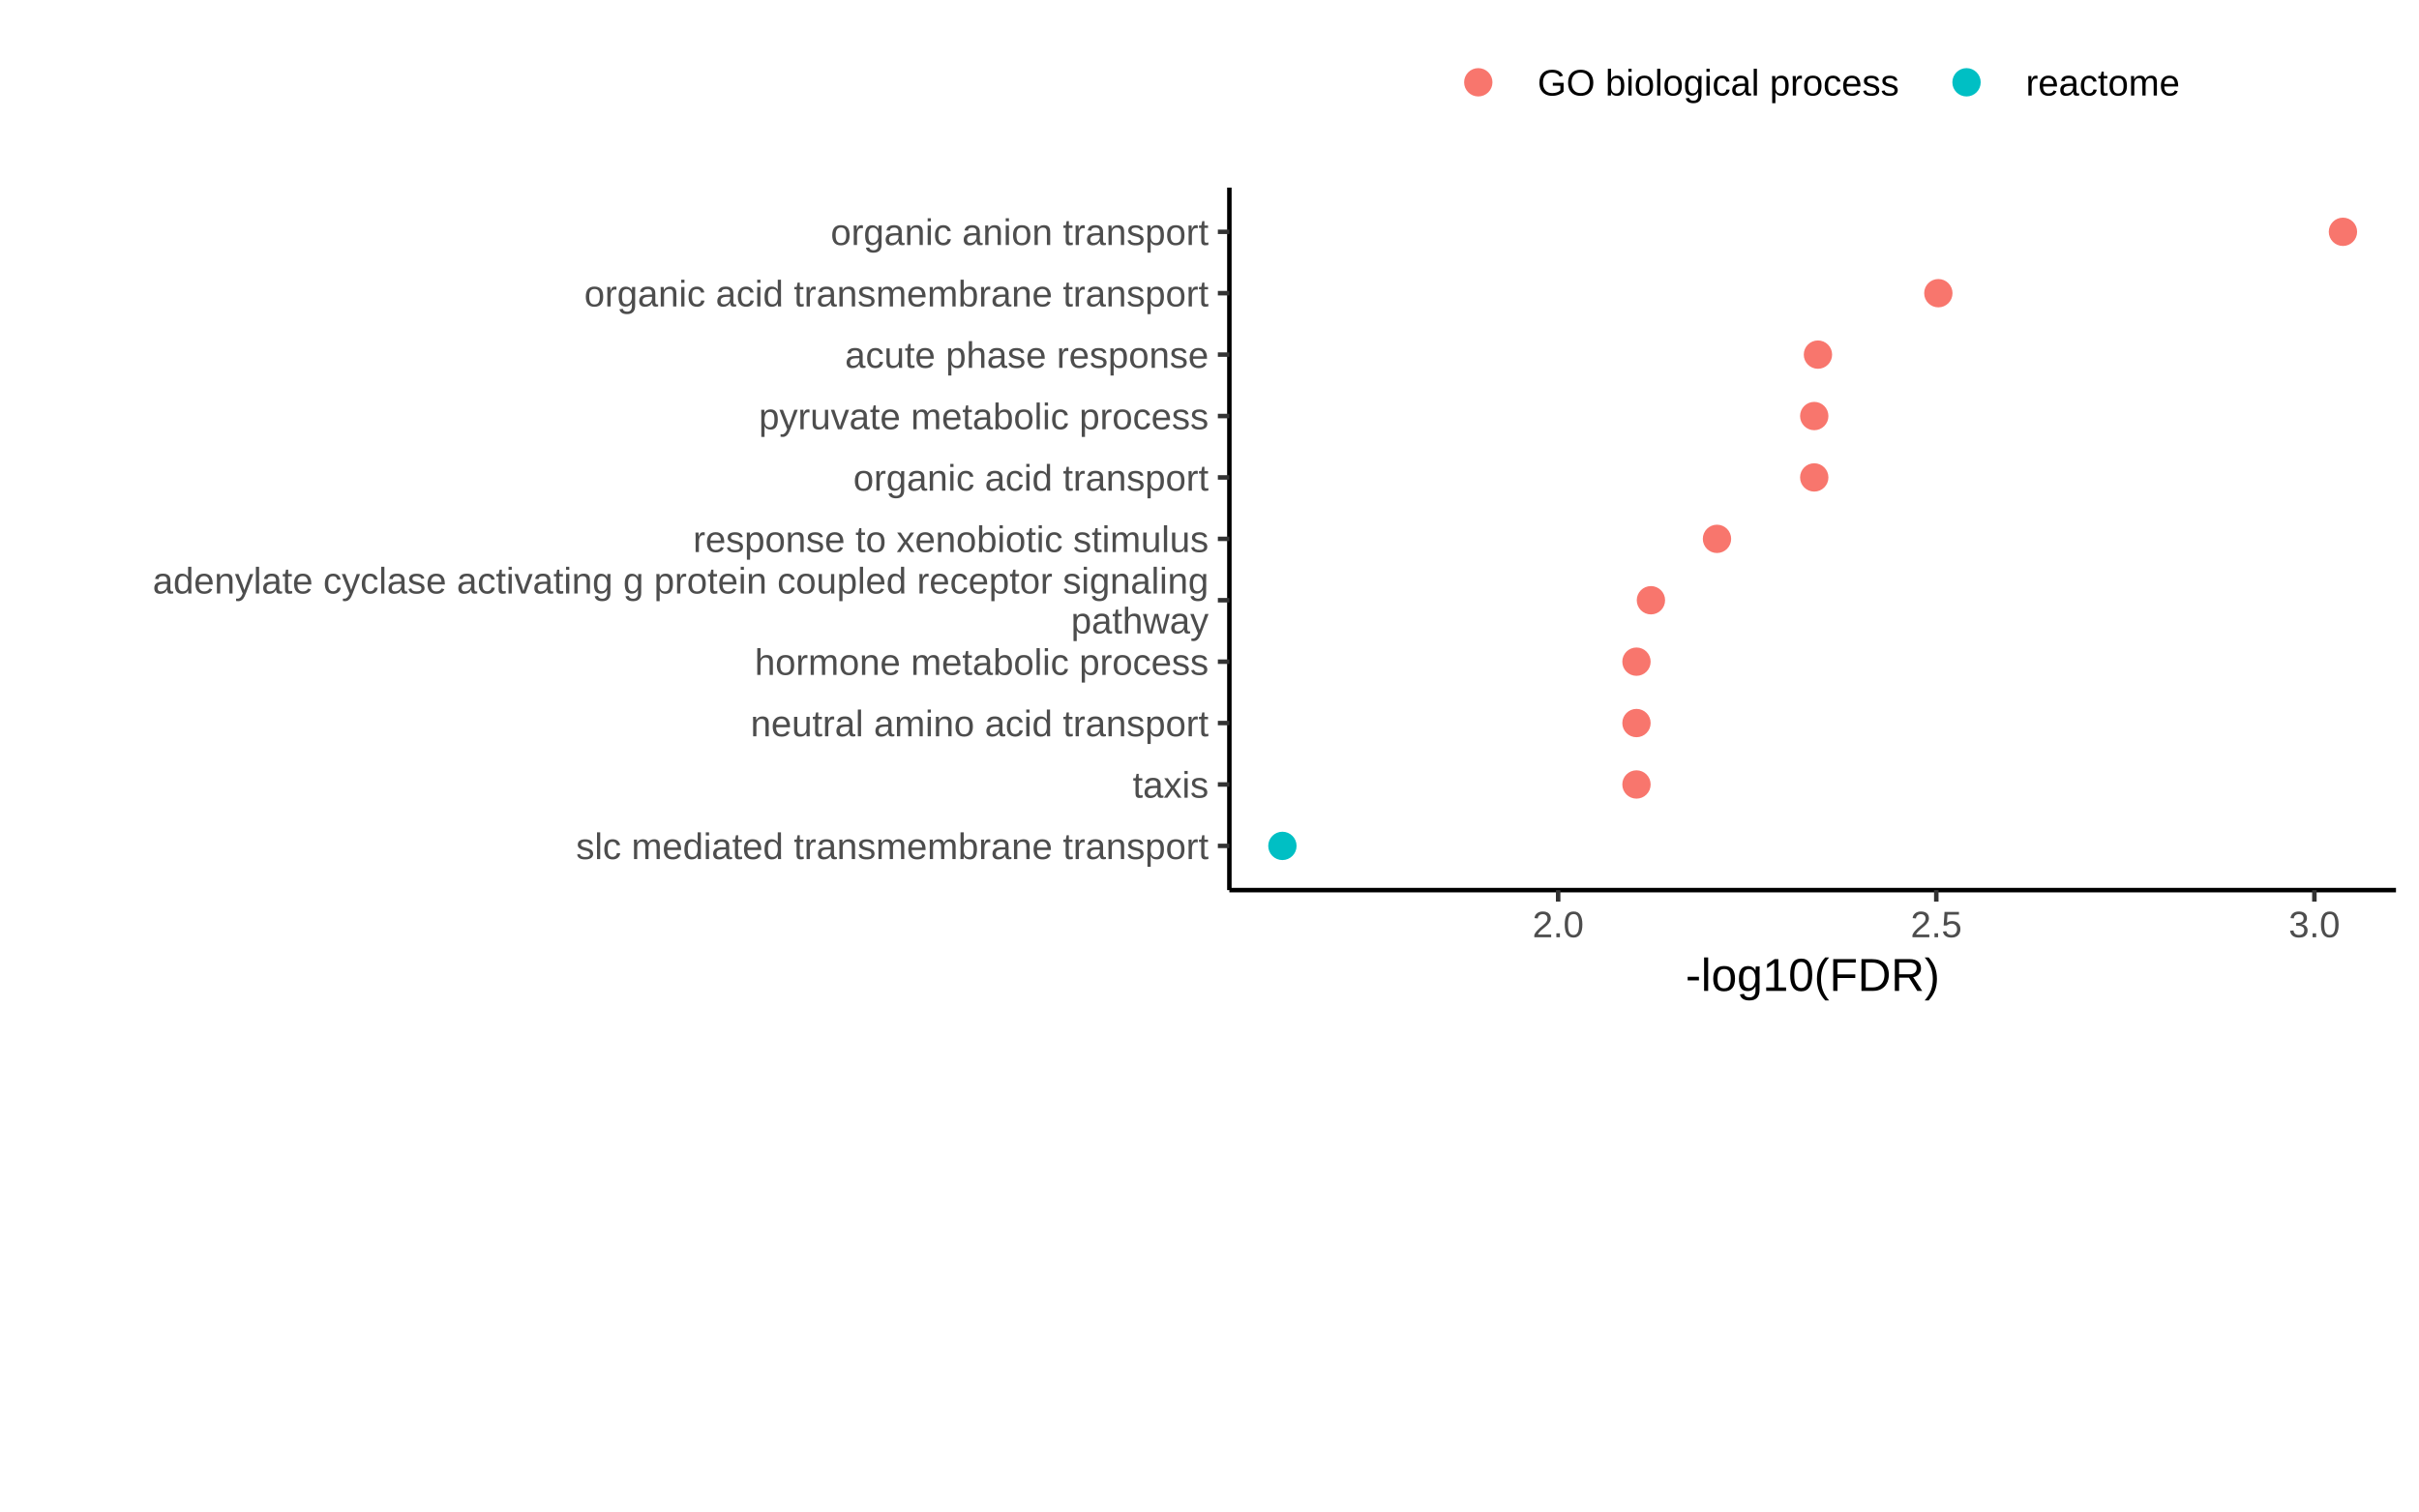
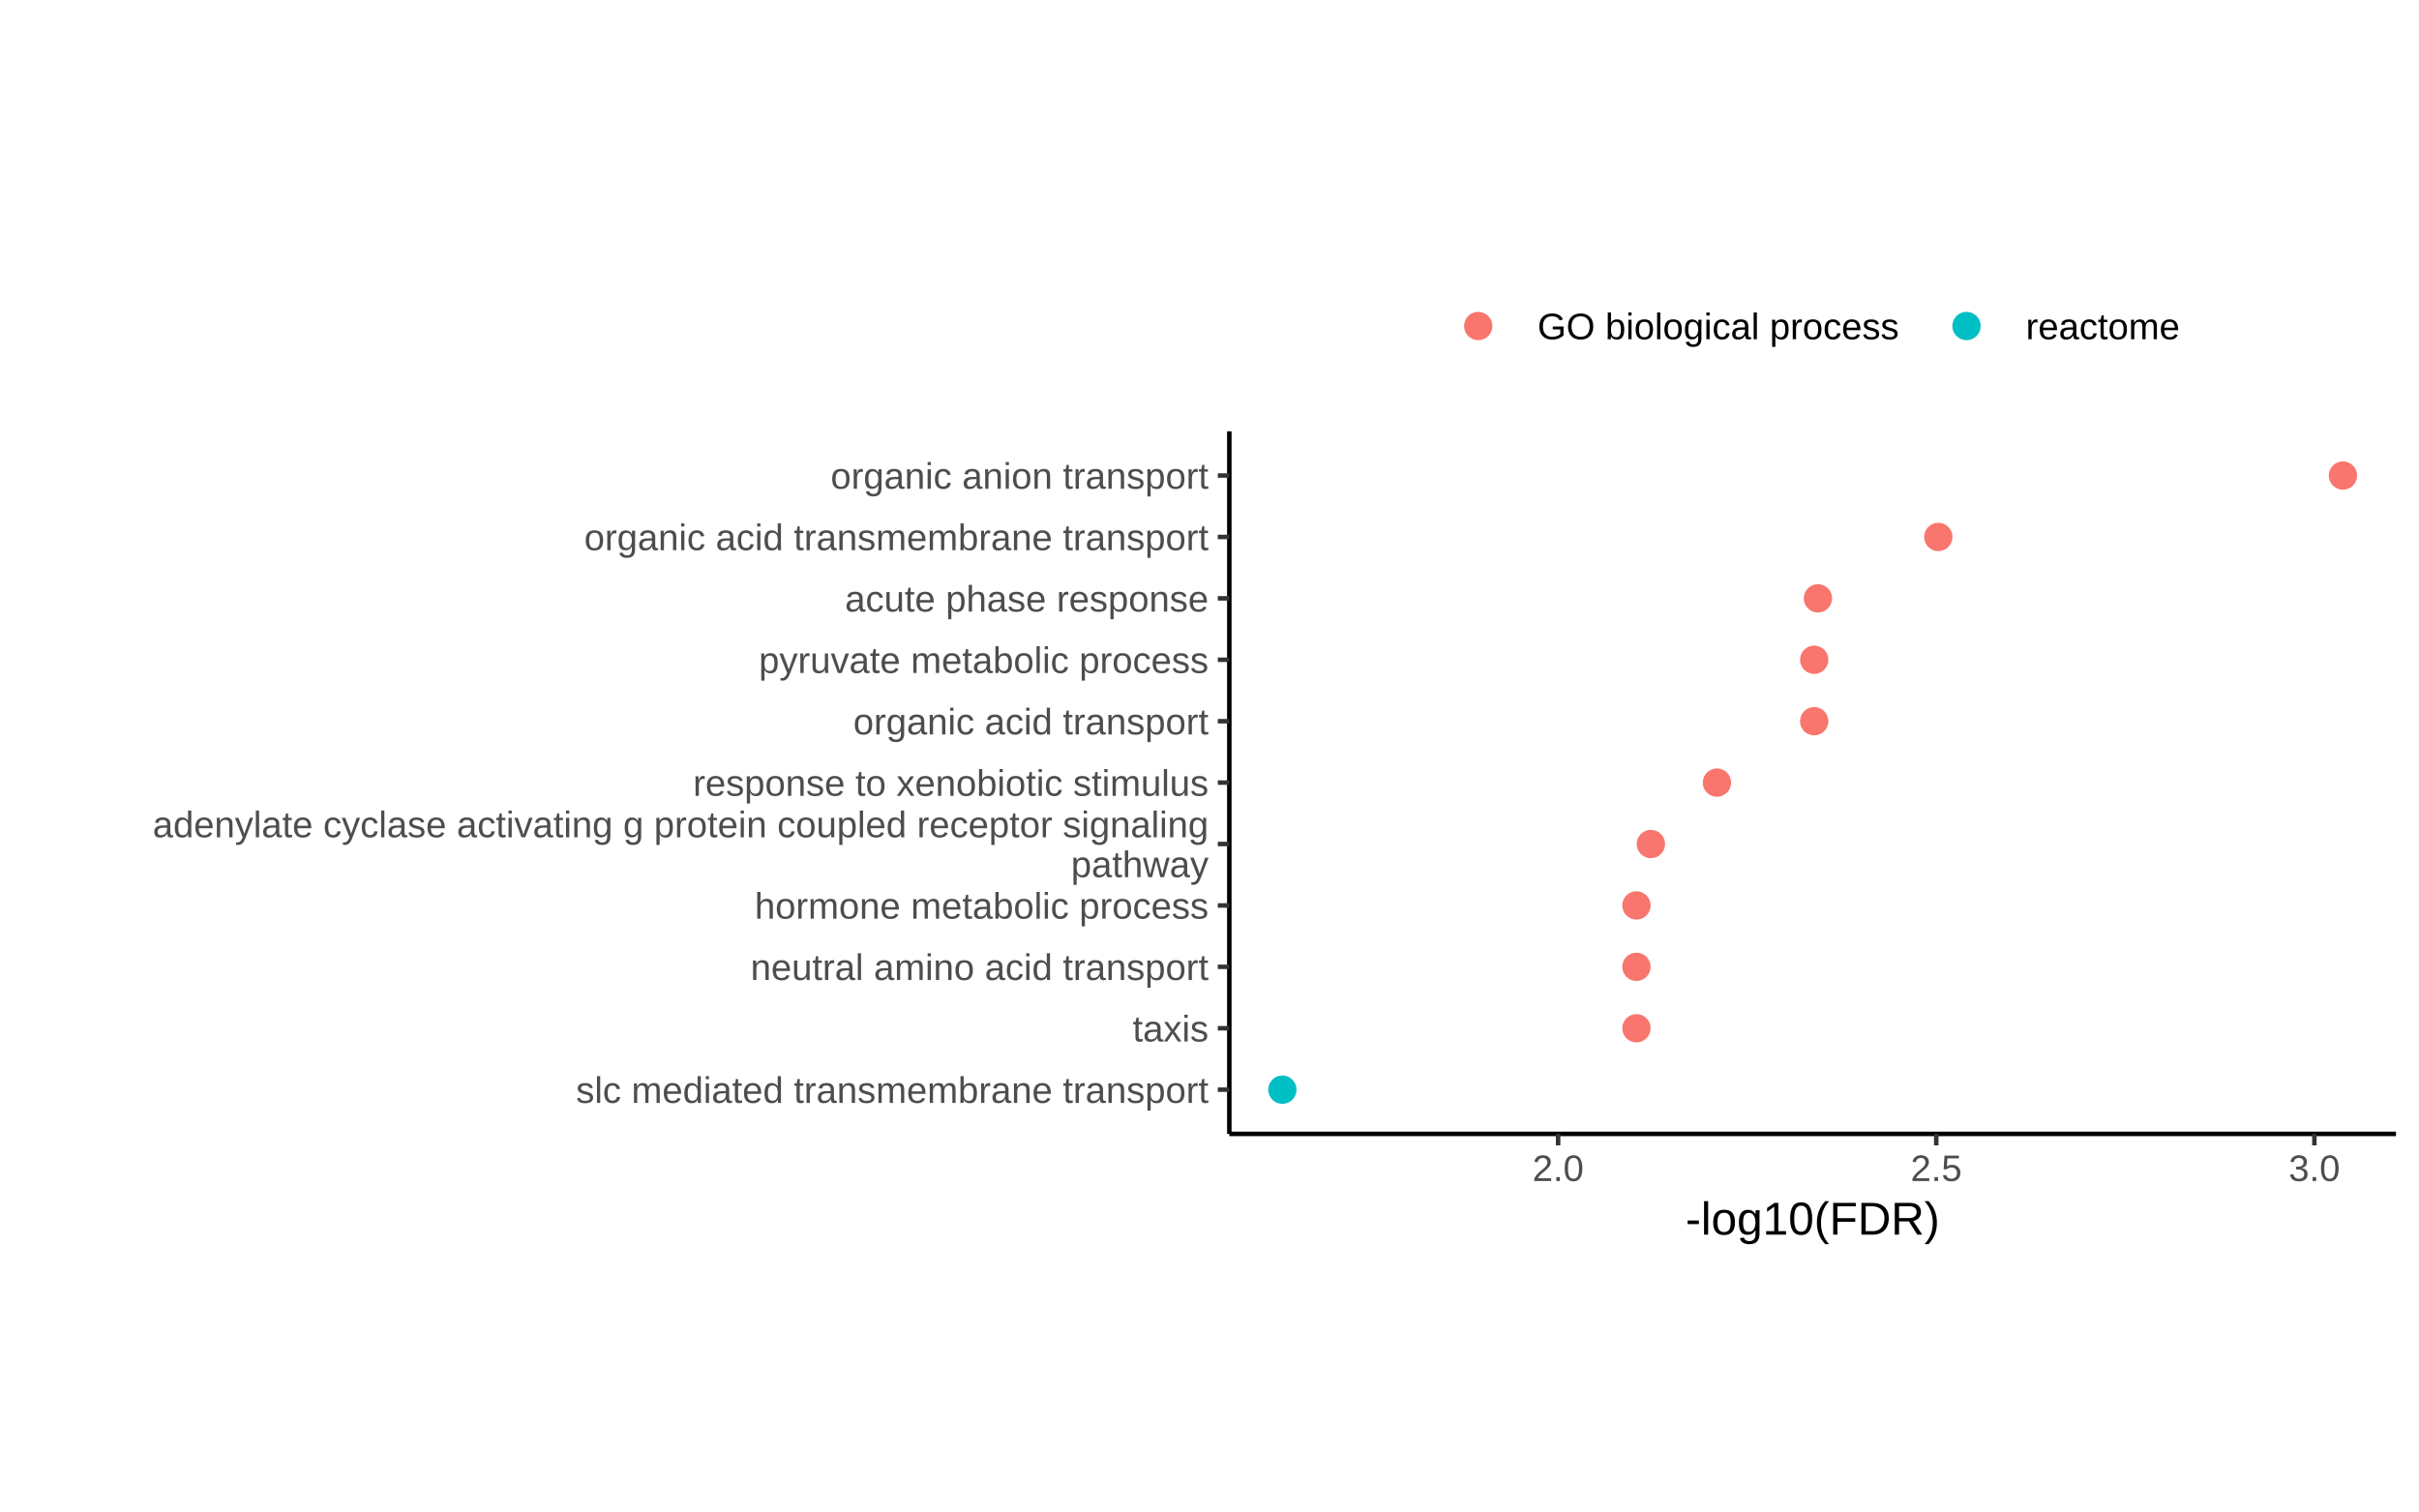
- <svg xmlns="http://www.w3.org/2000/svg" class="svglite" width="576.00pt" height="360.00pt" viewBox="0 0 576.00 360.00">
-   <defs>
-     <style type="text/css">
+ <svg xmlns="http://www.w3.org/2000/svg" width="576.00pt" height="360.00pt" viewBox="0 0 576.00 360.00">
+   <g class="svglite">
+     <defs>
+       <style type="text/css">
    .svglite line, .svglite polyline, .svglite polygon, .svglite path, .svglite rect, .svglite circle {
      fill: none;
      stroke: #000000;
      stroke-linecap: round;
      stroke-linejoin: round;
      stroke-miterlimit: 10.00;
    }
    .svglite text {
      white-space: pre;
    }
+     .svglite g.glyphgroup path {
+       fill: inherit;
+       stroke: none;
+     }
  </style>
-   </defs>
-   <rect width="100%" height="100%" style="stroke: none; fill: none;" />
-   <defs>
-     <clipPath id="cpMC4wMHw1NzYuMDB8MC4wMHwzNjAuMDA=">
-       <rect x="0.00" y="0.00" width="576.00" height="360.00" />
-     </clipPath>
-   </defs>
-   <g clip-path="url(#cpMC4wMHw1NzYuMDB8MC4wMHwzNjAuMDA=)">
+     </defs>
+     <rect width="100%" height="100%" style="stroke: none; fill: none;" />
+     <defs>
+       <clipPath id="cpMC4wMHw1NzYuMDB8MC4wMHwzNjAuMDA=">
+         <rect x="0.00" y="0.00" width="576.00" height="360.00" />
+       </clipPath>
+     </defs>
+     <g clip-path="url(#cpMC4wMHw1NzYuMDB8MC4wMHwzNjAuMDA=)">
</g>
-   <defs>
-     <clipPath id="cpMC4wMHw1NzYuMDB8MC4wMHwyNDMuOTA=">
-       <rect x="0.00" y="0" width="576.00" height="243.90" />
-     </clipPath>
-   </defs>
-   <g clip-path="url(#cpMC4wMHw1NzYuMDB8MC4wMHwyNDMuOTA=)">
-     <rect x="0.00" y="0" width="576.00" height="243.90" style="stroke-width: 1.07; stroke: none;" />
-   </g>
-   <g clip-path="url(#cpMC4wMHw1NzYuMDB8MC4wMHwzNjAuMDA=)">
+     <defs>
+       <clipPath id="cpMC4wMHw1NzYuMDB8NTguMDV8MzAxLjk1">
+         <rect x="0.00" y="58.05" width="576.00" height="243.90" />
+       </clipPath>
+     </defs>
+     <g clip-path="url(#cpMC4wMHw1NzYuMDB8NTguMDV8MzAxLjk1)">
+       <rect x="0.00" y="58.05" width="576.00" height="243.90" style="stroke-width: 1.07; stroke: none;" />
+     </g>
+     <g clip-path="url(#cpMC4wMHw1NzYuMDB8MC4wMHwzNjAuMDA=)">
</g>
-   <defs>
-     <clipPath id="cpMjkyLjczfDU3MC41Mnw0NC42OHwyMTIuMDA=">
-       <rect x="292.73" y="44.68" width="277.79" height="167.32" />
-     </clipPath>
-   </defs>
-   <g clip-path="url(#cpMjkyLjczfDU3MC41Mnw0NC42OHwyMTIuMDA=)">
-     <rect x="292.73" y="44.68" width="277.79" height="167.32" style="stroke-width: 1.07; stroke: none;" />
-     <circle cx="305.36" cy="201.47" r="3.02" style="stroke-width: 0.71; stroke: #00BFC4; fill: #00BFC4;" />
-     <circle cx="389.67" cy="186.84" r="3.02" style="stroke-width: 0.71; stroke: #F8766D; fill: #F8766D;" />
-     <circle cx="389.67" cy="172.21" r="3.02" style="stroke-width: 0.71; stroke: #F8766D; fill: #F8766D;" />
-     <circle cx="389.67" cy="157.59" r="3.02" style="stroke-width: 0.71; stroke: #F8766D; fill: #F8766D;" />
-     <circle cx="393.11" cy="142.96" r="3.02" style="stroke-width: 0.71; stroke: #F8766D; fill: #F8766D;" />
-     <circle cx="408.84" cy="128.34" r="3.02" style="stroke-width: 0.71; stroke: #F8766D; fill: #F8766D;" />
-     <circle cx="432.00" cy="113.71" r="3.02" style="stroke-width: 0.71; stroke: #F8766D; fill: #F8766D;" />
-     <circle cx="432.00" cy="99.09" r="3.02" style="stroke-width: 0.71; stroke: #F8766D; fill: #F8766D;" />
-     <circle cx="432.88" cy="84.46" r="3.02" style="stroke-width: 0.71; stroke: #F8766D; fill: #F8766D;" />
-     <circle cx="461.55" cy="69.83" r="3.02" style="stroke-width: 0.71; stroke: #F8766D; fill: #F8766D;" />
-     <circle cx="557.89" cy="55.21" r="3.02" style="stroke-width: 0.71; stroke: #F8766D; fill: #F8766D;" />
-   </g>
-   <g clip-path="url(#cpMC4wMHw1NzYuMDB8MC4wMHwzNjAuMDA=)">
-     <polyline points="292.73,212.00 292.73,44.68 " style="stroke-width: 1.07; stroke-linecap: butt;" />
-     <text x="287.80" y="204.62" text-anchor="end" style="font-size: 8.80px;fill: #4D4D4D; font-family: &quot;Arial&quot;;" textLength="240.94px" lengthAdjust="spacingAndGlyphs">                                     slc mediated transmembrane transport</text>
-     <text x="287.80" y="189.99" text-anchor="end" style="font-size: 8.80px;fill: #4D4D4D; font-family: &quot;Arial&quot;;" textLength="191.38px" lengthAdjust="spacingAndGlyphs">                                                                       taxis</text>
-     <text x="287.80" y="175.37" text-anchor="end" style="font-size: 8.80px;fill: #4D4D4D; font-family: &quot;Arial&quot;;" textLength="221.34px" lengthAdjust="spacingAndGlyphs">                                              neutral amino acid transport</text>
-     <text x="287.80" y="160.74" text-anchor="end" style="font-size: 8.80px;fill: #4D4D4D; font-family: &quot;Arial&quot;;" textLength="227.69px" lengthAdjust="spacingAndGlyphs">                                                 hormone metabolic process</text>
-     <text x="287.80" y="141.36" text-anchor="end" style="font-size: 8.80px;fill: #4D4D4D; font-family: &quot;Arial&quot;;" textLength="263.61px" lengthAdjust="spacingAndGlyphs">    adenylate cyclase activating g protein coupled receptor signaling </text>
-     <text x="287.80" y="150.87" text-anchor="end" style="font-size: 8.80px;fill: #4D4D4D; font-family: &quot;Arial&quot;;" textLength="32.77px" lengthAdjust="spacingAndGlyphs">pathway</text>
-     <text x="287.80" y="131.49" text-anchor="end" style="font-size: 8.80px;fill: #4D4D4D; font-family: &quot;Arial&quot;;" textLength="225.27px" lengthAdjust="spacingAndGlyphs">                                          response to xenobiotic stimulus</text>
-     <text x="287.80" y="116.86" text-anchor="end" style="font-size: 8.80px;fill: #4D4D4D; font-family: &quot;Arial&quot;;" textLength="211.54px" lengthAdjust="spacingAndGlyphs">                                                    organic acid transport</text>
-     <text x="287.80" y="102.24" text-anchor="end" style="font-size: 8.80px;fill: #4D4D4D; font-family: &quot;Arial&quot;;" textLength="224.27px" lengthAdjust="spacingAndGlyphs">                                                pyruvate metabolic process</text>
-     <text x="287.80" y="87.61" text-anchor="end" style="font-size: 8.80px;fill: #4D4D4D; font-family: &quot;Arial&quot;;" textLength="220.85px" lengthAdjust="spacingAndGlyphs">                                                       acute phase response</text>
-     <text x="287.80" y="72.99" text-anchor="end" style="font-size: 8.80px;fill: #4D4D4D; font-family: &quot;Arial&quot;;" textLength="239.00px" lengthAdjust="spacingAndGlyphs">                                     organic acid transmembrane transport</text>
-     <text x="287.80" y="58.36" text-anchor="end" style="font-size: 8.80px;fill: #4D4D4D; font-family: &quot;Arial&quot;;" textLength="214.49px" lengthAdjust="spacingAndGlyphs">                                                   organic anion transport</text>
-     <polyline points="289.99,201.47 292.73,201.47 " style="stroke-width: 1.07; stroke: #333333; stroke-linecap: butt;" />
-     <polyline points="289.99,186.84 292.73,186.84 " style="stroke-width: 1.07; stroke: #333333; stroke-linecap: butt;" />
-     <polyline points="289.99,172.21 292.73,172.21 " style="stroke-width: 1.07; stroke: #333333; stroke-linecap: butt;" />
-     <polyline points="289.99,157.59 292.73,157.59 " style="stroke-width: 1.07; stroke: #333333; stroke-linecap: butt;" />
-     <polyline points="289.99,142.96 292.73,142.96 " style="stroke-width: 1.07; stroke: #333333; stroke-linecap: butt;" />
-     <polyline points="289.99,128.34 292.73,128.34 " style="stroke-width: 1.07; stroke: #333333; stroke-linecap: butt;" />
-     <polyline points="289.99,113.71 292.73,113.71 " style="stroke-width: 1.07; stroke: #333333; stroke-linecap: butt;" />
-     <polyline points="289.99,99.09 292.73,99.09 " style="stroke-width: 1.07; stroke: #333333; stroke-linecap: butt;" />
-     <polyline points="289.99,84.46 292.73,84.46 " style="stroke-width: 1.07; stroke: #333333; stroke-linecap: butt;" />
-     <polyline points="289.99,69.83 292.73,69.83 " style="stroke-width: 1.07; stroke: #333333; stroke-linecap: butt;" />
-     <polyline points="289.99,55.21 292.73,55.21 " style="stroke-width: 1.07; stroke: #333333; stroke-linecap: butt;" />
-     <polyline points="292.73,212.00 570.52,212.00 " style="stroke-width: 1.07; stroke-linecap: butt;" />
-     <polyline points="371.02,214.74 371.02,212.00 " style="stroke-width: 1.07; stroke: #333333; stroke-linecap: butt;" />
-     <polyline points="461.06,214.74 461.06,212.00 " style="stroke-width: 1.07; stroke: #333333; stroke-linecap: butt;" />
-     <polyline points="551.09,214.74 551.09,212.00 " style="stroke-width: 1.07; stroke: #333333; stroke-linecap: butt;" />
-     <text x="371.02" y="223.23" text-anchor="middle" style="font-size: 8.80px;fill: #4D4D4D; font-family: &quot;Arial&quot;;" textLength="12.23px" lengthAdjust="spacingAndGlyphs">2.0</text>
-     <text x="461.06" y="223.23" text-anchor="middle" style="font-size: 8.80px;fill: #4D4D4D; font-family: &quot;Arial&quot;;" textLength="12.23px" lengthAdjust="spacingAndGlyphs">2.5</text>
-     <text x="551.09" y="223.23" text-anchor="middle" style="font-size: 8.80px;fill: #4D4D4D; font-family: &quot;Arial&quot;;" textLength="12.23px" lengthAdjust="spacingAndGlyphs">3.0</text>
-     <text x="431.63" y="236.00" text-anchor="middle" style="font-size: 11.00px; font-family: &quot;Arial&quot;;" textLength="60.52px" lengthAdjust="spacingAndGlyphs">-log10(FDR)</text>
-     <rect x="337.88" y="5.48" width="187.50" height="28.24" style="stroke-width: 1.07; stroke: none;" />
-     <rect x="343.36" y="10.96" width="17.28" height="17.28" style="stroke-width: 1.07; stroke: none;" />
-     <circle cx="352.00" cy="19.60" r="3.02" style="stroke-width: 0.71; stroke: #F8766D; fill: #F8766D;" />
-     <rect x="459.62" y="10.96" width="17.28" height="17.28" style="stroke-width: 1.07; stroke: none;" />
-     <circle cx="468.26" cy="19.60" r="3.02" style="stroke-width: 0.71; stroke: #00BFC4; fill: #00BFC4;" />
-     <text x="366.12" y="22.75" style="font-size: 8.80px; font-family: &quot;Arial&quot;;" textLength="86.06px" lengthAdjust="spacingAndGlyphs">GO biological process</text>
-     <text x="482.38" y="22.75" style="font-size: 8.80px; font-family: &quot;Arial&quot;;" textLength="36.68px" lengthAdjust="spacingAndGlyphs">reactome</text>
+     <defs>
+       <clipPath id="cpMjkyLjcyfDU3MC41MnwxMDIuNzN8MjcwLjA2">
+         <rect x="292.72" y="102.73" width="277.80" height="167.33" />
+       </clipPath>
+     </defs>
+     <g clip-path="url(#cpMjkyLjcyfDU3MC41MnwxMDIuNzN8MjcwLjA2)">
+       <rect x="292.72" y="102.73" width="277.80" height="167.33" style="stroke-width: 1.07; stroke: none;" />
+       <circle cx="305.35" cy="259.53" r="3.02" style="stroke-width: 0.71; stroke: #00BFC4; fill: #00BFC4;" />
+       <circle cx="389.66" cy="244.90" r="3.02" style="stroke-width: 0.71; stroke: #F8766D; fill: #F8766D;" />
+       <circle cx="389.66" cy="230.27" r="3.02" style="stroke-width: 0.71; stroke: #F8766D; fill: #F8766D;" />
+       <circle cx="389.66" cy="215.65" r="3.02" style="stroke-width: 0.71; stroke: #F8766D; fill: #F8766D;" />
+       <circle cx="393.10" cy="201.02" r="3.02" style="stroke-width: 0.71; stroke: #F8766D; fill: #F8766D;" />
+       <circle cx="408.83" cy="186.39" r="3.02" style="stroke-width: 0.71; stroke: #F8766D; fill: #F8766D;" />
+       <circle cx="431.99" cy="171.77" r="3.02" style="stroke-width: 0.71; stroke: #F8766D; fill: #F8766D;" />
+       <circle cx="431.99" cy="157.14" r="3.02" style="stroke-width: 0.71; stroke: #F8766D; fill: #F8766D;" />
+       <circle cx="432.88" cy="142.51" r="3.02" style="stroke-width: 0.71; stroke: #F8766D; fill: #F8766D;" />
+       <circle cx="461.54" cy="127.89" r="3.02" style="stroke-width: 0.71; stroke: #F8766D; fill: #F8766D;" />
+       <circle cx="557.89" cy="113.26" r="3.02" style="stroke-width: 0.71; stroke: #F8766D; fill: #F8766D;" />
+     </g>
+     <g clip-path="url(#cpMC4wMHw1NzYuMDB8MC4wMHwzNjAuMDA=)">
+       <polyline points="292.72,270.06 292.72,102.73 " style="stroke-width: 1.07; stroke-linecap: butt;" />
+       <text x="287.79" y="262.68" text-anchor="end" style="font-size: 8.80px;fill: #4D4D4D; font-family: &quot;Arial&quot;;" textLength="150.52px" lengthAdjust="spacingAndGlyphs">slc mediated transmembrane transport</text>
+       <text x="287.79" y="248.05" text-anchor="end" style="font-size: 8.80px;fill: #4D4D4D; font-family: &quot;Arial&quot;;" textLength="18.09px" lengthAdjust="spacingAndGlyphs">taxis</text>
+       <text x="287.79" y="233.42" text-anchor="end" style="font-size: 8.80px;fill: #4D4D4D; font-family: &quot;Arial&quot;;" textLength="108.97px" lengthAdjust="spacingAndGlyphs">neutral amino acid transport</text>
+       <text x="287.79" y="218.80" text-anchor="end" style="font-size: 8.80px;fill: #4D4D4D; font-family: &quot;Arial&quot;;" textLength="108.03px" lengthAdjust="spacingAndGlyphs">hormone metabolic process</text>
+       <text x="287.79" y="199.42" text-anchor="end" style="font-size: 8.80px;fill: #4D4D4D; font-family: &quot;Arial&quot;;" textLength="263.45px" lengthAdjust="spacingAndGlyphs">    adenylate cyclase activating g protein coupled receptor signaling </text>
+       <text x="287.79" y="208.92" text-anchor="end" style="font-size: 8.80px;fill: #4D4D4D; font-family: &quot;Arial&quot;;" textLength="32.77px" lengthAdjust="spacingAndGlyphs">pathway</text>
+       <text x="287.79" y="189.54" text-anchor="end" style="font-size: 8.80px;fill: #4D4D4D; font-family: &quot;Arial&quot;;" textLength="122.70px" lengthAdjust="spacingAndGlyphs">response to xenobiotic stimulus</text>
+       <text x="287.79" y="174.92" text-anchor="end" style="font-size: 8.80px;fill: #4D4D4D; font-family: &quot;Arial&quot;;" textLength="84.55px" lengthAdjust="spacingAndGlyphs">organic acid transport</text>
+       <text x="287.79" y="160.29" text-anchor="end" style="font-size: 8.80px;fill: #4D4D4D; font-family: &quot;Arial&quot;;" textLength="107.06px" lengthAdjust="spacingAndGlyphs">pyruvate metabolic process</text>
+       <text x="287.79" y="145.66" text-anchor="end" style="font-size: 8.80px;fill: #4D4D4D; font-family: &quot;Arial&quot;;" textLength="86.55px" lengthAdjust="spacingAndGlyphs">acute phase response</text>
+       <text x="287.79" y="131.04" text-anchor="end" style="font-size: 8.80px;fill: #4D4D4D; font-family: &quot;Arial&quot;;" textLength="148.56px" lengthAdjust="spacingAndGlyphs">organic acid transmembrane transport</text>
+       <text x="287.79" y="116.41" text-anchor="end" style="font-size: 8.80px;fill: #4D4D4D; font-family: &quot;Arial&quot;;" textLength="89.92px" lengthAdjust="spacingAndGlyphs">organic anion transport</text>
+       <polyline points="289.98,259.53 292.72,259.53 " style="stroke-width: 1.07; stroke: #333333; stroke-linecap: butt;" />
+       <polyline points="289.98,244.90 292.72,244.90 " style="stroke-width: 1.07; stroke: #333333; stroke-linecap: butt;" />
+       <polyline points="289.98,230.27 292.72,230.27 " style="stroke-width: 1.07; stroke: #333333; stroke-linecap: butt;" />
+       <polyline points="289.98,215.65 292.72,215.65 " style="stroke-width: 1.07; stroke: #333333; stroke-linecap: butt;" />
+       <polyline points="289.98,201.02 292.72,201.02 " style="stroke-width: 1.07; stroke: #333333; stroke-linecap: butt;" />
+       <polyline points="289.98,186.39 292.72,186.39 " style="stroke-width: 1.07; stroke: #333333; stroke-linecap: butt;" />
+       <polyline points="289.98,171.77 292.72,171.77 " style="stroke-width: 1.07; stroke: #333333; stroke-linecap: butt;" />
+       <polyline points="289.98,157.14 292.72,157.14 " style="stroke-width: 1.07; stroke: #333333; stroke-linecap: butt;" />
+       <polyline points="289.98,142.51 292.72,142.51 " style="stroke-width: 1.07; stroke: #333333; stroke-linecap: butt;" />
+       <polyline points="289.98,127.89 292.72,127.89 " style="stroke-width: 1.07; stroke: #333333; stroke-linecap: butt;" />
+       <polyline points="289.98,113.26 292.72,113.26 " style="stroke-width: 1.07; stroke: #333333; stroke-linecap: butt;" />
+       <polyline points="292.72,270.06 570.52,270.06 " style="stroke-width: 1.07; stroke-linecap: butt;" />
+       <polyline points="371.01,272.80 371.01,270.06 " style="stroke-width: 1.07; stroke: #333333; stroke-linecap: butt;" />
+       <polyline points="461.05,272.80 461.05,270.06 " style="stroke-width: 1.07; stroke: #333333; stroke-linecap: butt;" />
+       <polyline points="551.09,272.80 551.09,270.06 " style="stroke-width: 1.07; stroke: #333333; stroke-linecap: butt;" />
+       <text x="371.01" y="281.29" text-anchor="middle" style="font-size: 8.80px;fill: #4D4D4D; font-family: &quot;Arial&quot;;" textLength="12.22px" lengthAdjust="spacingAndGlyphs">2.0</text>
+       <text x="461.05" y="281.29" text-anchor="middle" style="font-size: 8.80px;fill: #4D4D4D; font-family: &quot;Arial&quot;;" textLength="12.22px" lengthAdjust="spacingAndGlyphs">2.5</text>
+       <text x="551.09" y="281.29" text-anchor="middle" style="font-size: 8.80px;fill: #4D4D4D; font-family: &quot;Arial&quot;;" textLength="12.22px" lengthAdjust="spacingAndGlyphs">3.0</text>
+       <text x="431.62" y="294.05" text-anchor="middle" style="font-size: 11.00px; font-family: &quot;Arial&quot;;" textLength="60.50px" lengthAdjust="spacingAndGlyphs">-log10(FDR)</text>
+       <rect x="337.87" y="63.53" width="187.50" height="28.24" style="stroke-width: 1.07; stroke: none;" />
+       <rect x="343.35" y="69.01" width="17.28" height="17.28" style="stroke-width: 1.07; stroke: none;" />
+       <circle cx="351.99" cy="77.65" r="3.02" style="stroke-width: 0.71; stroke: #F8766D; fill: #F8766D;" />
+       <rect x="459.62" y="69.01" width="17.28" height="17.28" style="stroke-width: 1.07; stroke: none;" />
+       <circle cx="468.26" cy="77.65" r="3.02" style="stroke-width: 0.71; stroke: #00BFC4; fill: #00BFC4;" />
+       <text x="366.11" y="80.80" style="font-size: 8.80px; font-family: &quot;Arial&quot;;" textLength="86.05px" lengthAdjust="spacingAndGlyphs">GO biological process</text>
+       <text x="482.38" y="80.80" style="font-size: 8.80px; font-family: &quot;Arial&quot;;" textLength="36.66px" lengthAdjust="spacingAndGlyphs">reactome</text>
+     </g>
  </g>
</svg>
